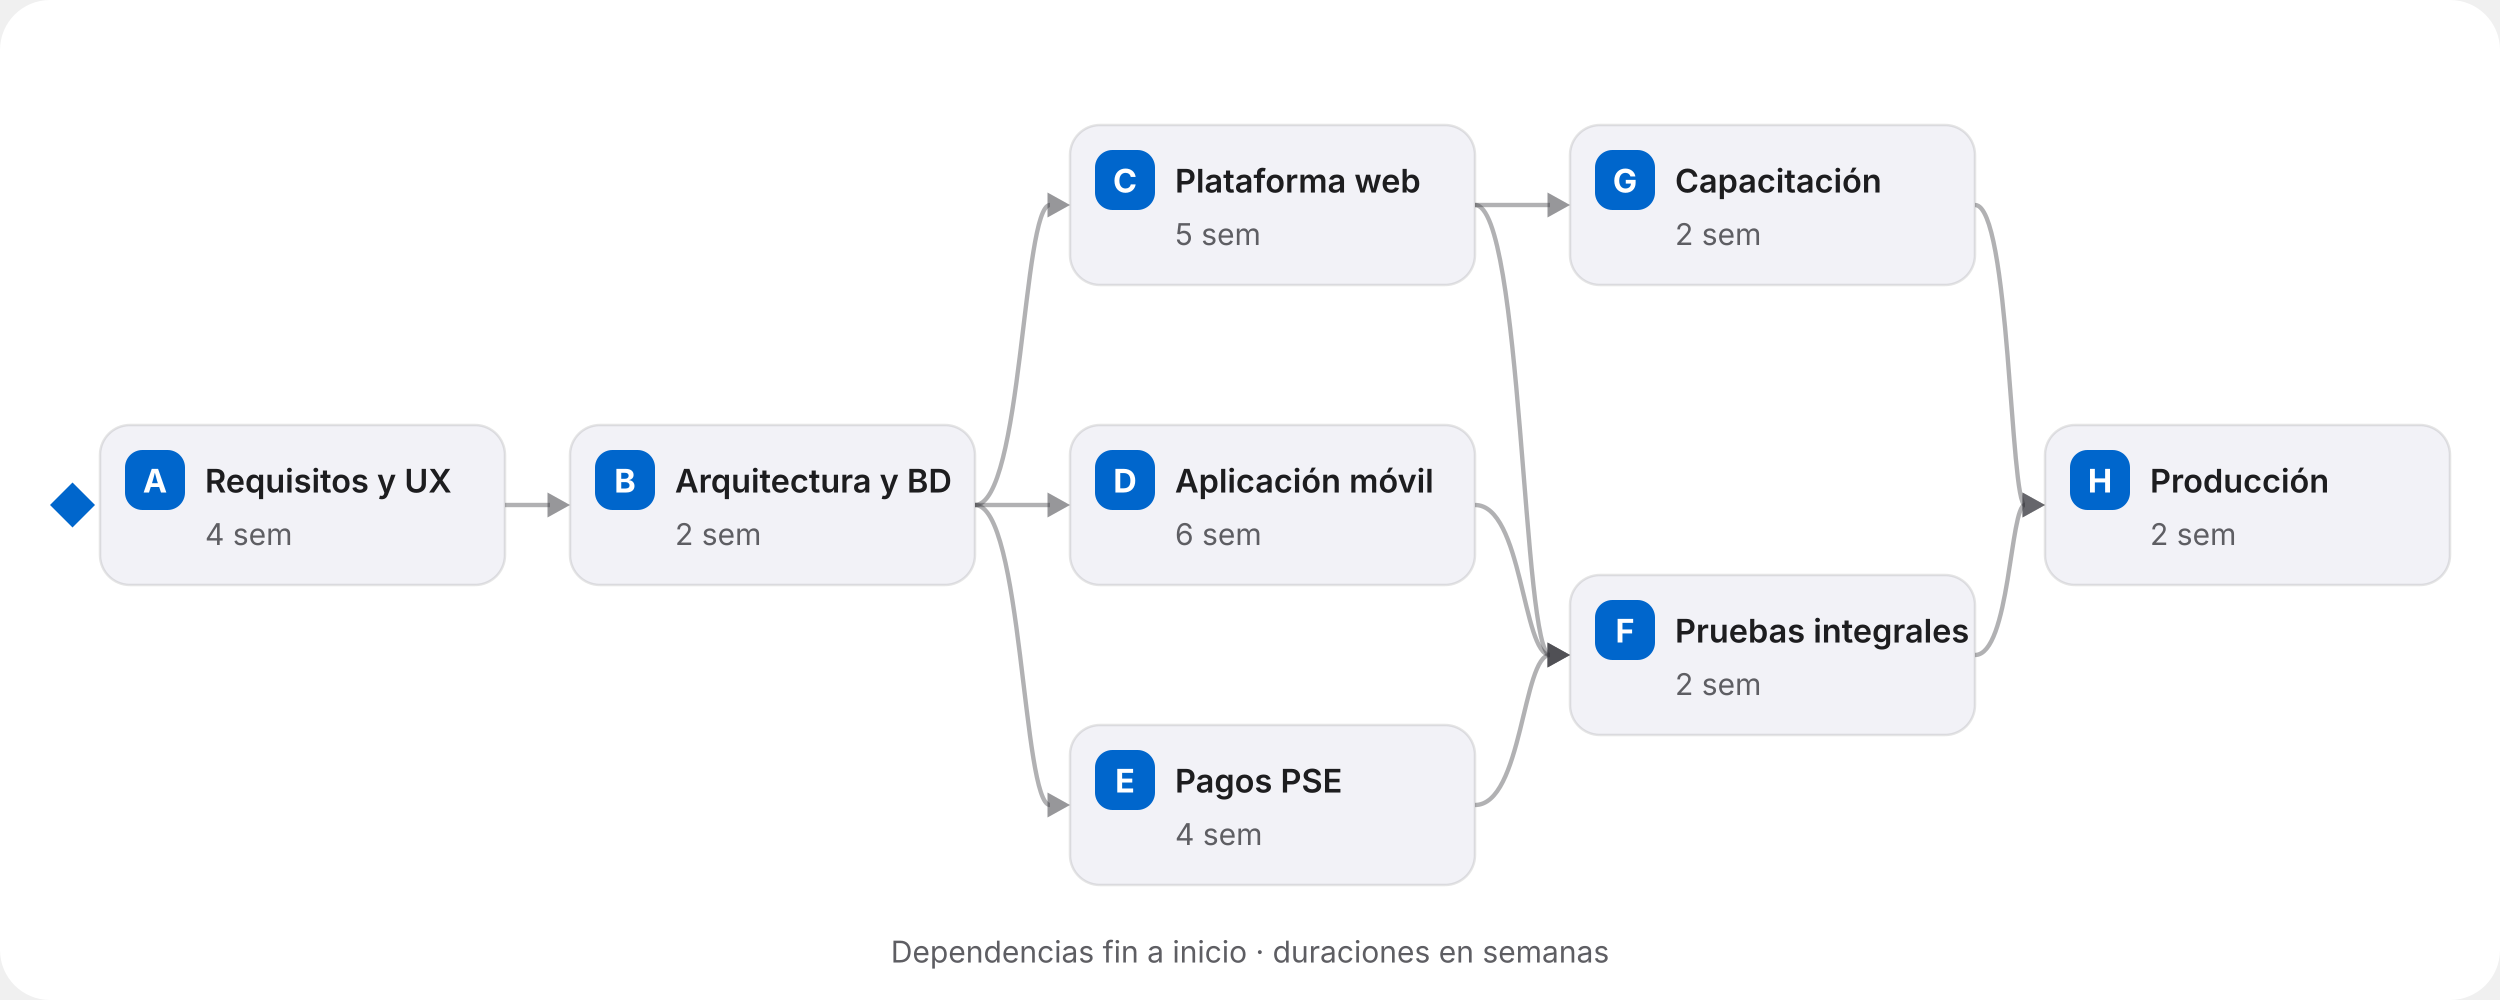
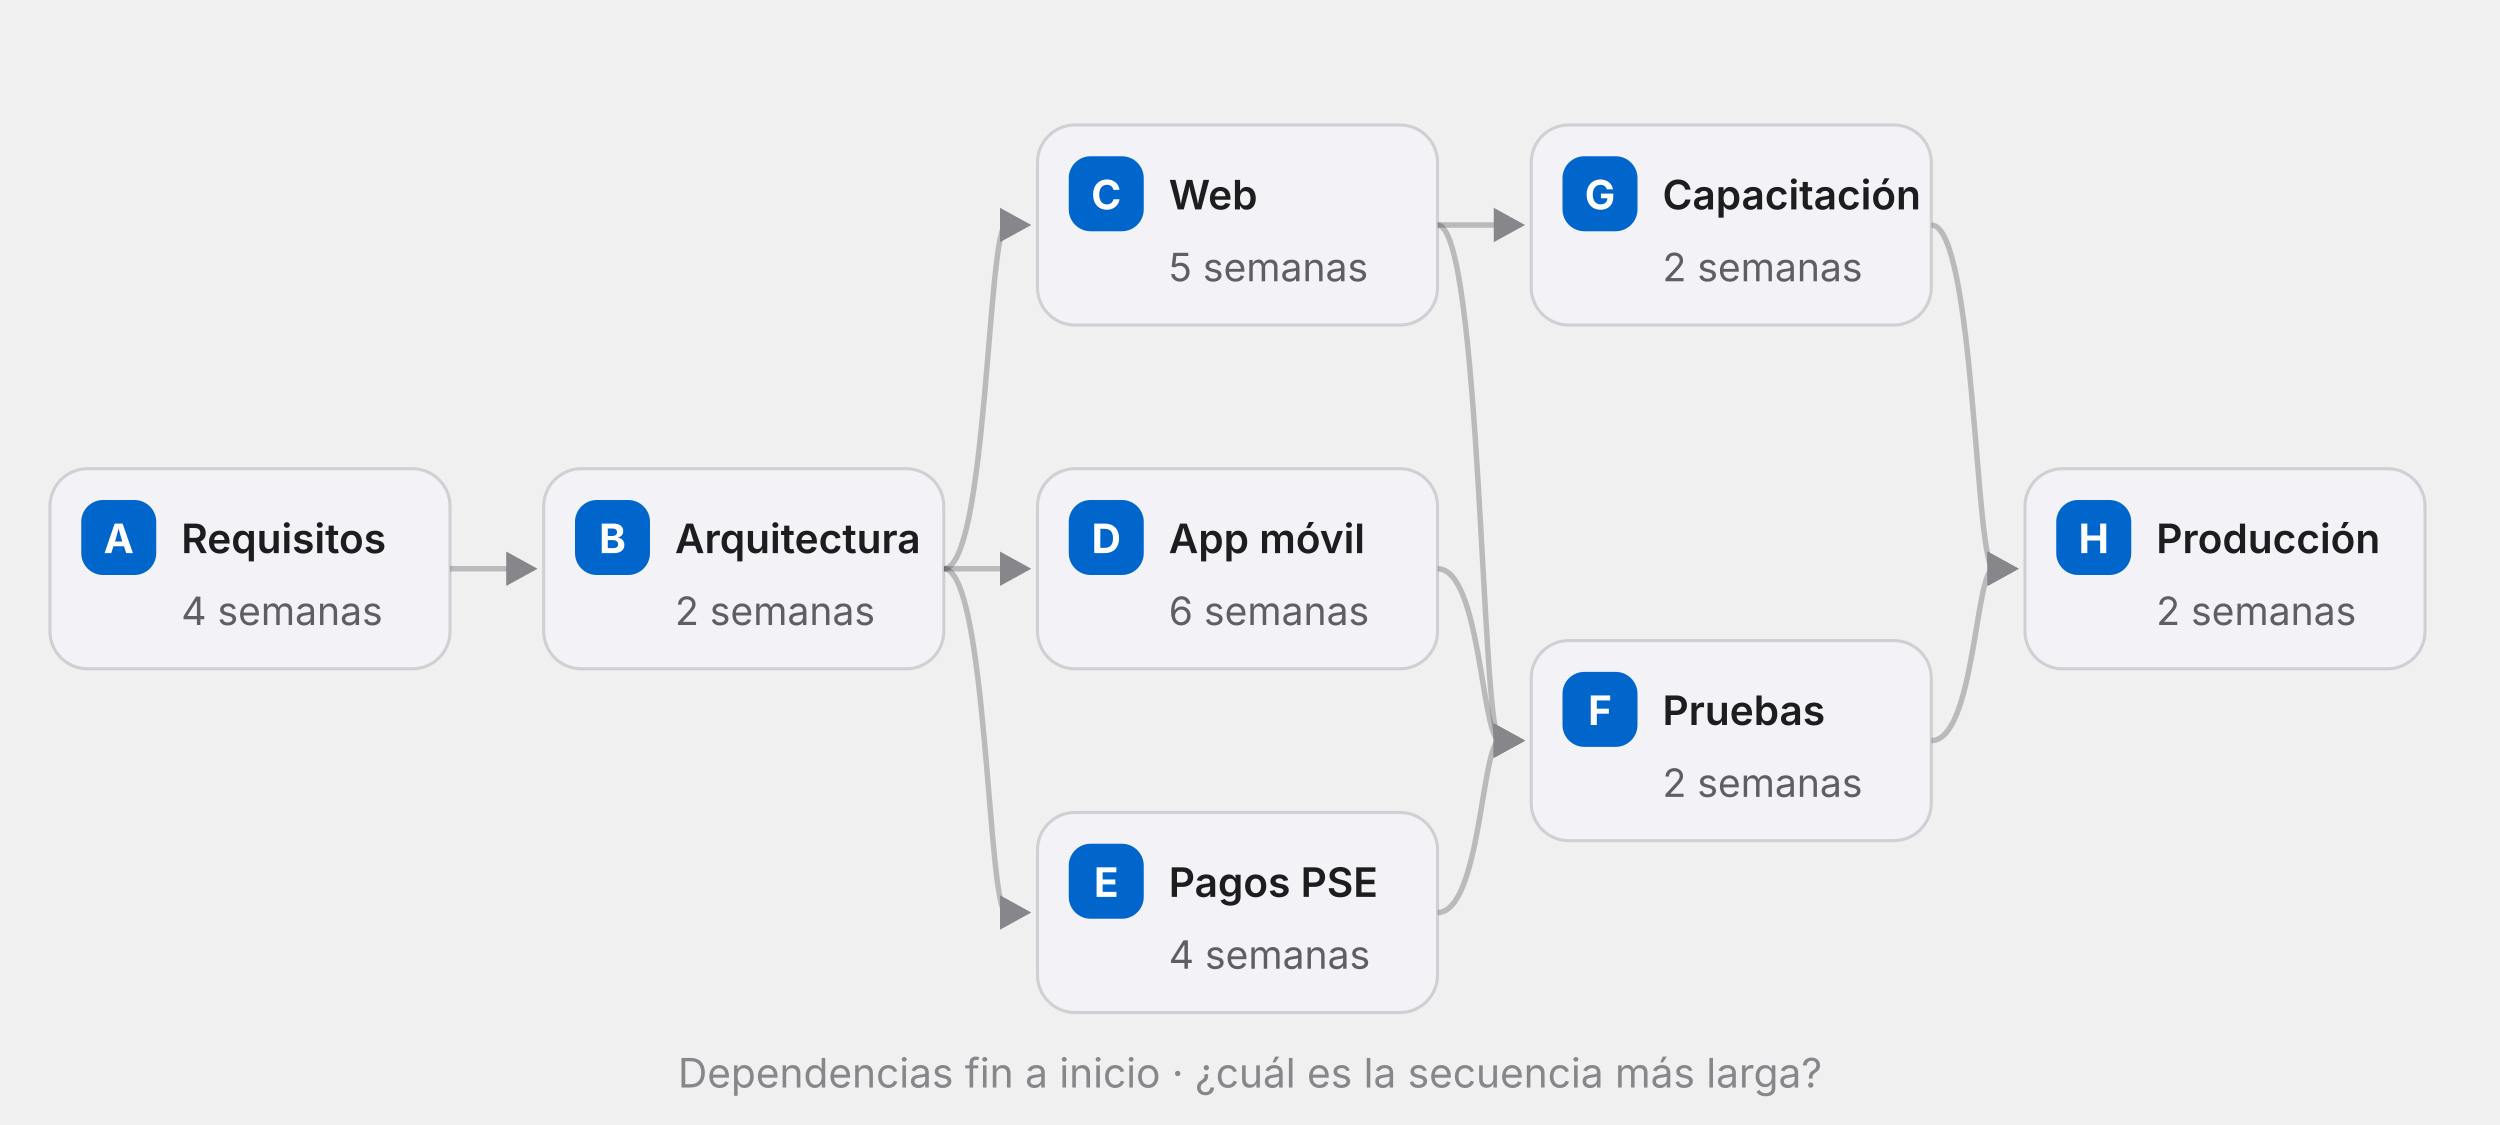
- <svg xmlns="http://www.w3.org/2000/svg" viewBox="0 0 1000 400" font-family="-apple-system,BlinkMacSystemFont,Inter,Segoe UI,Roboto,sans-serif" role="img" aria-label="Red de actividades de RutaCaribe">
-   <style>.bg{fill:#fff}.nd{fill:#f2f2f7;stroke:#3c3c4322}.id{fill:#0066cc}.it{fill:#fff}.nt{fill:#1d1d1f}.dt{fill:#5e5e63}.ln{stroke:#3c3c4366;stroke-width:1.75;fill:none}.ah{fill:#3c3c4388}.ms{fill:#0066cc}@media (prefers-color-scheme:dark){.bg{fill:#1c1c1e}.nd{fill:#2c2c2e;stroke:#ffffff1a}.id{fill:#3b9eff}.it{fill:#001a33}.nt{fill:#f5f5f7}.dt{fill:#a1a1a6}.ln{stroke:#ffffff55}.ah{fill:#ffffff77}.ms{fill:#3b9eff}}</style>
-   <rect class="bg" width="1000" height="400" rx="20" />
-   <path class="ln" d="M202 202.0 C215.0 202.0 215.0 202.0 220 202.0" />
-   <path class="ah" d="M228 202.0 l-9 -5 v10z" />
-   <path class="ln" d="M390 202.0 C409.0 202.0 409.0 82.0 420 82.0" />
-   <path class="ah" d="M428 82.0 l-9 -5 v10z" />
-   <path class="ln" d="M390 202.0 C409.0 202.0 409.0 202.0 420 202.0" />
-   <path class="ah" d="M428 202.0 l-9 -5 v10z" />
-   <path class="ln" d="M390 202.0 C409.0 202.0 409.0 322.0 420 322.0" />
-   <path class="ah" d="M428 322.0 l-9 -5 v10z" />
-   <path class="ln" d="M590 82.0 C609.0 82.0 609.0 82.0 620 82.0" />
-   <path class="ah" d="M628 82.0 l-9 -5 v10z" />
-   <path class="ln" d="M590 82.0 C609.0 82.0 609.0 262.0 620 262.0" />
-   <path class="ah" d="M628 262.0 l-9 -5 v10z" />
-   <path class="ln" d="M590 202.0 C609.0 202.0 609.0 262.0 620 262.0" />
-   <path class="ah" d="M628 262.0 l-9 -5 v10z" />
-   <path class="ln" d="M590 322.0 C609.0 322.0 609.0 262.0 620 262.0" />
-   <path class="ah" d="M628 262.0 l-9 -5 v10z" />
-   <path class="ln" d="M790 262.0 C804.0 262.0 804.0 202.0 810 202.0" />
-   <path class="ah" d="M818 202.0 l-9 -5 v10z" />
-   <path class="ln" d="M790 82.0 C804.0 82.0 804.0 202.0 810 202.0" />
-   <path class="ah" d="M818 202.0 l-9 -5 v10z" />
-   <rect class="nd" x="40" y="170" width="162" height="64" rx="12" />
-   <rect class="id" x="50" y="180" width="24" height="24" rx="7" />
-   <text class="it" x="62" y="197" text-anchor="middle" font-size="13" font-weight="700">A</text>
-   <text class="nt" x="82" y="197" font-size="13" font-weight="600">Requisitos y UX</text>
-   <text class="dt" x="82" y="218" font-size="12">4 sem</text>
-   <rect class="nd" x="228" y="170" width="162" height="64" rx="12" />
-   <rect class="id" x="238" y="180" width="24" height="24" rx="7" />
-   <text class="it" x="250" y="197" text-anchor="middle" font-size="13" font-weight="700">B</text>
-   <text class="nt" x="270" y="197" font-size="13" font-weight="600">Arquitectura y BD</text>
-   <text class="dt" x="270" y="218" font-size="12">2 sem</text>
-   <rect class="nd" x="428" y="50" width="162" height="64" rx="12" />
-   <rect class="id" x="438" y="60" width="24" height="24" rx="7" />
-   <text class="it" x="450" y="77" text-anchor="middle" font-size="13" font-weight="700">C</text>
-   <text class="nt" x="470" y="77" font-size="13" font-weight="600">Plataforma web</text>
-   <text class="dt" x="470" y="98" font-size="12">5 sem</text>
-   <rect class="nd" x="428" y="170" width="162" height="64" rx="12" />
-   <rect class="id" x="438" y="180" width="24" height="24" rx="7" />
-   <text class="it" x="450" y="197" text-anchor="middle" font-size="13" font-weight="700">D</text>
-   <text class="nt" x="470" y="197" font-size="13" font-weight="600">Aplicación móvil</text>
-   <text class="dt" x="470" y="218" font-size="12">6 sem</text>
-   <rect class="nd" x="428" y="290" width="162" height="64" rx="12" />
-   <rect class="id" x="438" y="300" width="24" height="24" rx="7" />
-   <text class="it" x="450" y="317" text-anchor="middle" font-size="13" font-weight="700">E</text>
-   <text class="nt" x="470" y="317" font-size="13" font-weight="600">Pagos PSE</text>
-   <text class="dt" x="470" y="338" font-size="12">4 sem</text>
-   <rect class="nd" x="628" y="50" width="162" height="64" rx="12" />
-   <rect class="id" x="638" y="60" width="24" height="24" rx="7" />
-   <text class="it" x="650" y="77" text-anchor="middle" font-size="13" font-weight="700">G</text>
-   <text class="nt" x="670" y="77" font-size="13" font-weight="600">Capacitación</text>
-   <text class="dt" x="670" y="98" font-size="12">2 sem</text>
-   <rect class="nd" x="628" y="230" width="162" height="64" rx="12" />
-   <rect class="id" x="638" y="240" width="24" height="24" rx="7" />
-   <text class="it" x="650" y="257" text-anchor="middle" font-size="13" font-weight="700">F</text>
-   <text class="nt" x="670" y="257" font-size="13" font-weight="600">Pruebas integrales</text>
-   <text class="dt" x="670" y="278" font-size="12">2 sem</text>
-   <rect class="nd" x="818" y="170" width="162" height="64" rx="12" />
-   <rect class="id" x="828" y="180" width="24" height="24" rx="7" />
-   <text class="it" x="840" y="197" text-anchor="middle" font-size="13" font-weight="700">H</text>
-   <text class="nt" x="860" y="197" font-size="13" font-weight="600">Producción</text>
-   <text class="dt" x="860" y="218" font-size="12">2 sem</text>
-   <path class="ms" d="M20 202 l9 -9 9 9 -9 9z" />
-   <text class="dt" x="500" y="385" text-anchor="middle" font-size="12">Dependencias fin a inicio · duraciones en semanas</text>
+ <svg xmlns="http://www.w3.org/2000/svg" viewBox="0 0 800 360" font-family="-apple-system,BlinkMacSystemFont,Inter,Segoe UI,Roboto,sans-serif" role="img" aria-label="Red de actividades de RutaCaribe">
+   <style>.dg-box{fill:#f2f2f7;stroke:#3c3c432e}.dg-card{fill:#fff;stroke:#3c3c434d}.dg-accent{fill:#0066cc}.dg-accent-soft{fill:#0066cc1a;stroke:#0066cc59}.dg-success-soft{fill:#248a3d1f;stroke:#1b7f3759}.dg-warning-soft{fill:#ff950024;stroke:#a3520059}.dg-danger-soft{fill:#d7001517;stroke:#c4001a59}.dg-ai-soft{fill:#7c3aed17;stroke:#7c3aed59}.dg-success{fill:#1b7f37}.dg-warning{fill:#a35200}.dg-danger{fill:#c4001a}.dg-t{fill:#1d1d1f}.dg-t2{fill:#5e5e63}.dg-t3{fill:#86868b}.dg-on{fill:#fff}.dg-ta{fill:#0066cc}.dg-ts{fill:#1b7f37}.dg-tw{fill:#a35200}.dg-td{fill:#c4001a}.dg-line{stroke:#3c3c434d;stroke-width:1.75;fill:none}.dg-flow{stroke:#0066cc;stroke-width:2;fill:none}.dg-head{fill:#0066cc}.dg-head-muted{fill:#86868b}.dg-dash{stroke:#86868b;stroke-width:1.5;stroke-dasharray:5 5;fill:none}.dg-s1{stroke:#2a78d6;stroke-width:3;fill:none}.dg-s2{stroke:#eb6834;stroke-width:3;fill:none}.dg-s3{stroke:#5e5e63;stroke-width:3;fill:none;stroke-dasharray:8 6}.dg-f1{fill:#2a78d6}.dg-f2{fill:#eb6834}.dg-f3{fill:#5e5e63}@media (prefers-color-scheme:dark){.dg-box{fill:#2c2c2e;stroke:#5454588c}.dg-card{fill:#1c1c1e;stroke:#78788099}.dg-accent{fill:#3b9eff}.dg-accent-soft{fill:#3b9eff29;stroke:#3b9eff59}.dg-t{fill:#f5f5f7}.dg-t2{fill:#a1a1a6}.dg-t3{fill:#7c7c80}.dg-on{fill:#001a33}.dg-ta{fill:#3b9eff}.dg-ts{fill:#34d058}.dg-tw{fill:#ffb340}.dg-td{fill:#ff6961}.dg-success{fill:#34d058}.dg-warning{fill:#ffb340}.dg-danger{fill:#ff6961}.dg-line{stroke:#78788099}.dg-flow{stroke:#3b9eff}.dg-head{fill:#3b9eff}}</style>
+   <path class="dg-line" d="M144 182 C158 182 158 182 164 182" />
+   <path class="dg-head-muted" d="M172 182 l-10 -5.5 v11 z" />
+   <path class="dg-line" d="M302 182 C316 182 316 72 322 72" />
+   <path class="dg-head-muted" d="M330 72 l-10 -5.5 v11 z" />
+   <path class="dg-line" d="M302 182 C316 182 316 182 322 182" />
+   <path class="dg-head-muted" d="M330 182 l-10 -5.5 v11 z" />
+   <path class="dg-line" d="M302 182 C316 182 316 292 322 292" />
+   <path class="dg-head-muted" d="M330 292 l-10 -5.5 v11 z" />
+   <path class="dg-line" d="M460 72 C474 72 474 72 480 72" />
+   <path class="dg-head-muted" d="M488 72 l-10 -5.5 v11 z" />
+   <path class="dg-line" d="M460 72 C474 72 474 237 480 237" />
+   <path class="dg-head-muted" d="M488 237 l-10 -5.5 v11 z" />
+   <path class="dg-line" d="M460 182 C474 182 474 237 480 237" />
+   <path class="dg-head-muted" d="M488 237 l-10 -5.5 v11 z" />
+   <path class="dg-line" d="M460 292 C474 292 474 237 480 237" />
+   <path class="dg-head-muted" d="M488 237 l-10 -5.5 v11 z" />
+   <path class="dg-line" d="M618 237 C632 237 632 182 638 182" />
+   <path class="dg-head-muted" d="M646 182 l-10 -5.5 v11 z" />
+   <path class="dg-line" d="M618 72 C632 72 632 182 638 182" />
+   <path class="dg-head-muted" d="M646 182 l-10 -5.5 v11 z" />
+   <rect class="dg-box" x="16" y="150" width="128" height="64" rx="12" />
+   <rect class="dg-accent" x="26" y="160" width="24" height="24" rx="7" />
+   <text class="dg-on" x="38" y="177" font-size="13" font-weight="700" text-anchor="middle">A</text>
+   <text class="dg-t" x="58" y="177" font-size="13" font-weight="600">Requisitos</text>
+   <text class="dg-t2" x="58" y="200" font-size="12.5">4 semanas</text>
+   <rect class="dg-box" x="174" y="150" width="128" height="64" rx="12" />
+   <rect class="dg-accent" x="184" y="160" width="24" height="24" rx="7" />
+   <text class="dg-on" x="196" y="177" font-size="13" font-weight="700" text-anchor="middle">B</text>
+   <text class="dg-t" x="216" y="177" font-size="13" font-weight="600">Arquitectura</text>
+   <text class="dg-t2" x="216" y="200" font-size="12.5">2 semanas</text>
+   <rect class="dg-box" x="332" y="40" width="128" height="64" rx="12" />
+   <rect class="dg-accent" x="342" y="50" width="24" height="24" rx="7" />
+   <text class="dg-on" x="354" y="67" font-size="13" font-weight="700" text-anchor="middle">C</text>
+   <text class="dg-t" x="374" y="67" font-size="13" font-weight="600">Web</text>
+   <text class="dg-t2" x="374" y="90" font-size="12.5">5 semanas</text>
+   <rect class="dg-box" x="332" y="150" width="128" height="64" rx="12" />
+   <rect class="dg-accent" x="342" y="160" width="24" height="24" rx="7" />
+   <text class="dg-on" x="354" y="177" font-size="13" font-weight="700" text-anchor="middle">D</text>
+   <text class="dg-t" x="374" y="177" font-size="13" font-weight="600">App móvil</text>
+   <text class="dg-t2" x="374" y="200" font-size="12.5">6 semanas</text>
+   <rect class="dg-box" x="332" y="260" width="128" height="64" rx="12" />
+   <rect class="dg-accent" x="342" y="270" width="24" height="24" rx="7" />
+   <text class="dg-on" x="354" y="287" font-size="13" font-weight="700" text-anchor="middle">E</text>
+   <text class="dg-t" x="374" y="287" font-size="13" font-weight="600">Pagos PSE</text>
+   <text class="dg-t2" x="374" y="310" font-size="12.5">4 semanas</text>
+   <rect class="dg-box" x="490" y="40" width="128" height="64" rx="12" />
+   <rect class="dg-accent" x="500" y="50" width="24" height="24" rx="7" />
+   <text class="dg-on" x="512" y="67" font-size="13" font-weight="700" text-anchor="middle">G</text>
+   <text class="dg-t" x="532" y="67" font-size="13" font-weight="600">Capacitación</text>
+   <text class="dg-t2" x="532" y="90" font-size="12.5">2 semanas</text>
+   <rect class="dg-box" x="490" y="205" width="128" height="64" rx="12" />
+   <rect class="dg-accent" x="500" y="215" width="24" height="24" rx="7" />
+   <text class="dg-on" x="512" y="232" font-size="13" font-weight="700" text-anchor="middle">F</text>
+   <text class="dg-t" x="532" y="232" font-size="13" font-weight="600">Pruebas</text>
+   <text class="dg-t2" x="532" y="255" font-size="12.5">2 semanas</text>
+   <rect class="dg-box" x="648" y="150" width="128" height="64" rx="12" />
+   <rect class="dg-accent" x="658" y="160" width="24" height="24" rx="7" />
+   <text class="dg-on" x="670" y="177" font-size="13" font-weight="700" text-anchor="middle">H</text>
+   <text class="dg-t" x="690" y="177" font-size="13" font-weight="600">Producción</text>
+   <text class="dg-t2" x="690" y="200" font-size="12.5">2 semanas</text>
+   <text class="dg-t3" x="400" y="348" font-size="13" text-anchor="middle">Dependencias fin a inicio · ¿cuál es la secuencia más larga?</text>
</svg>
